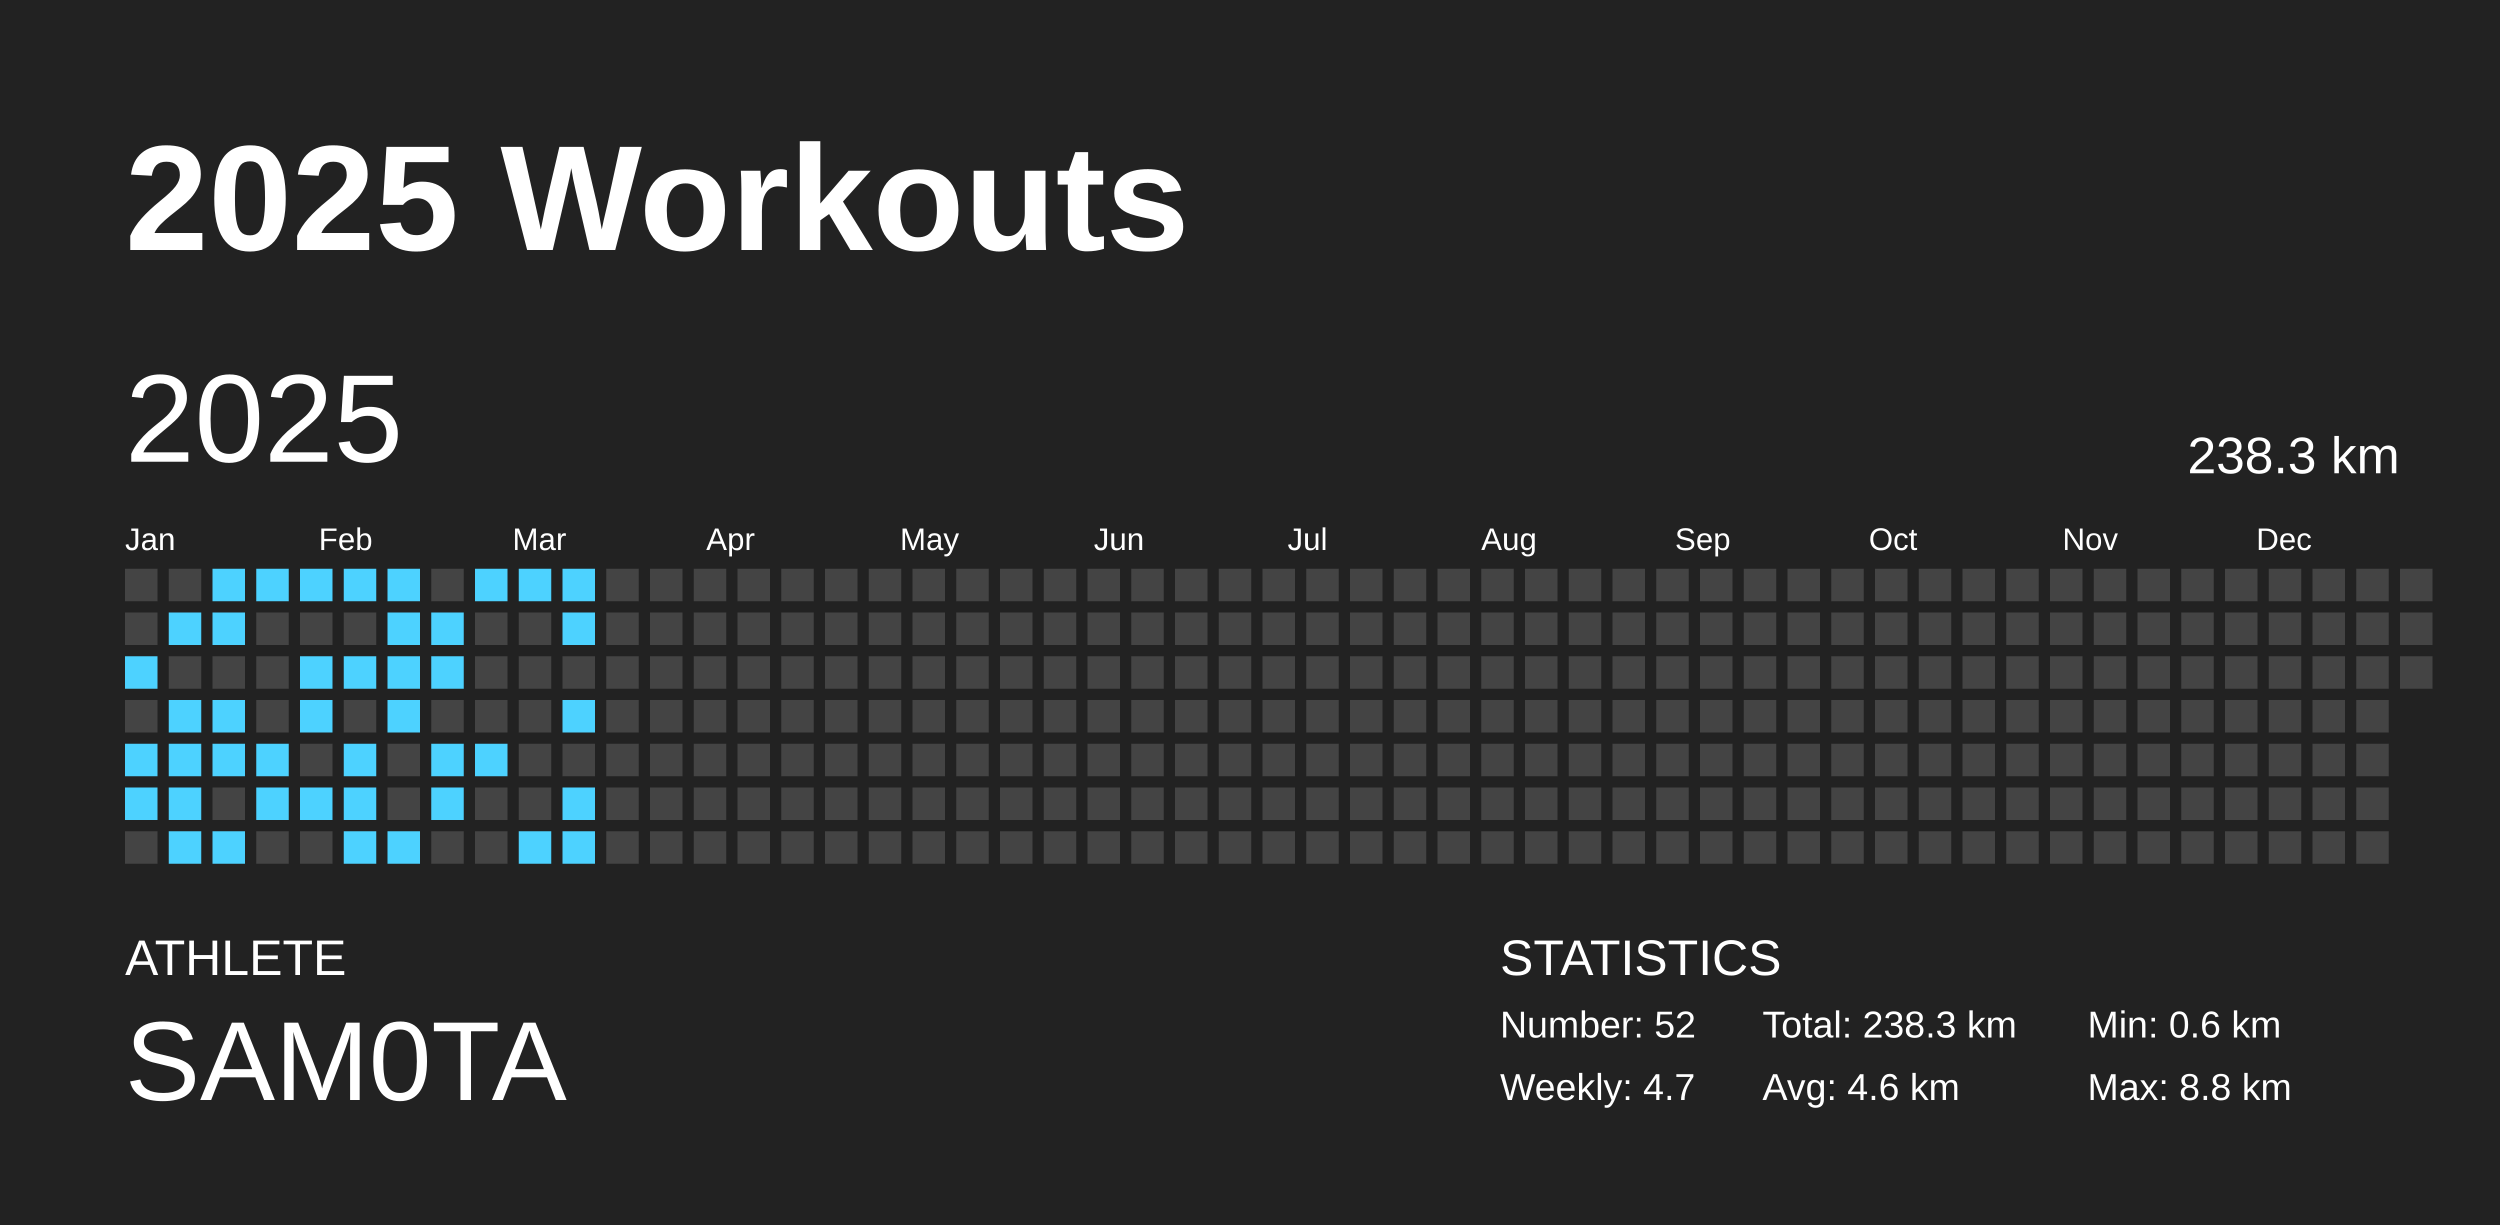
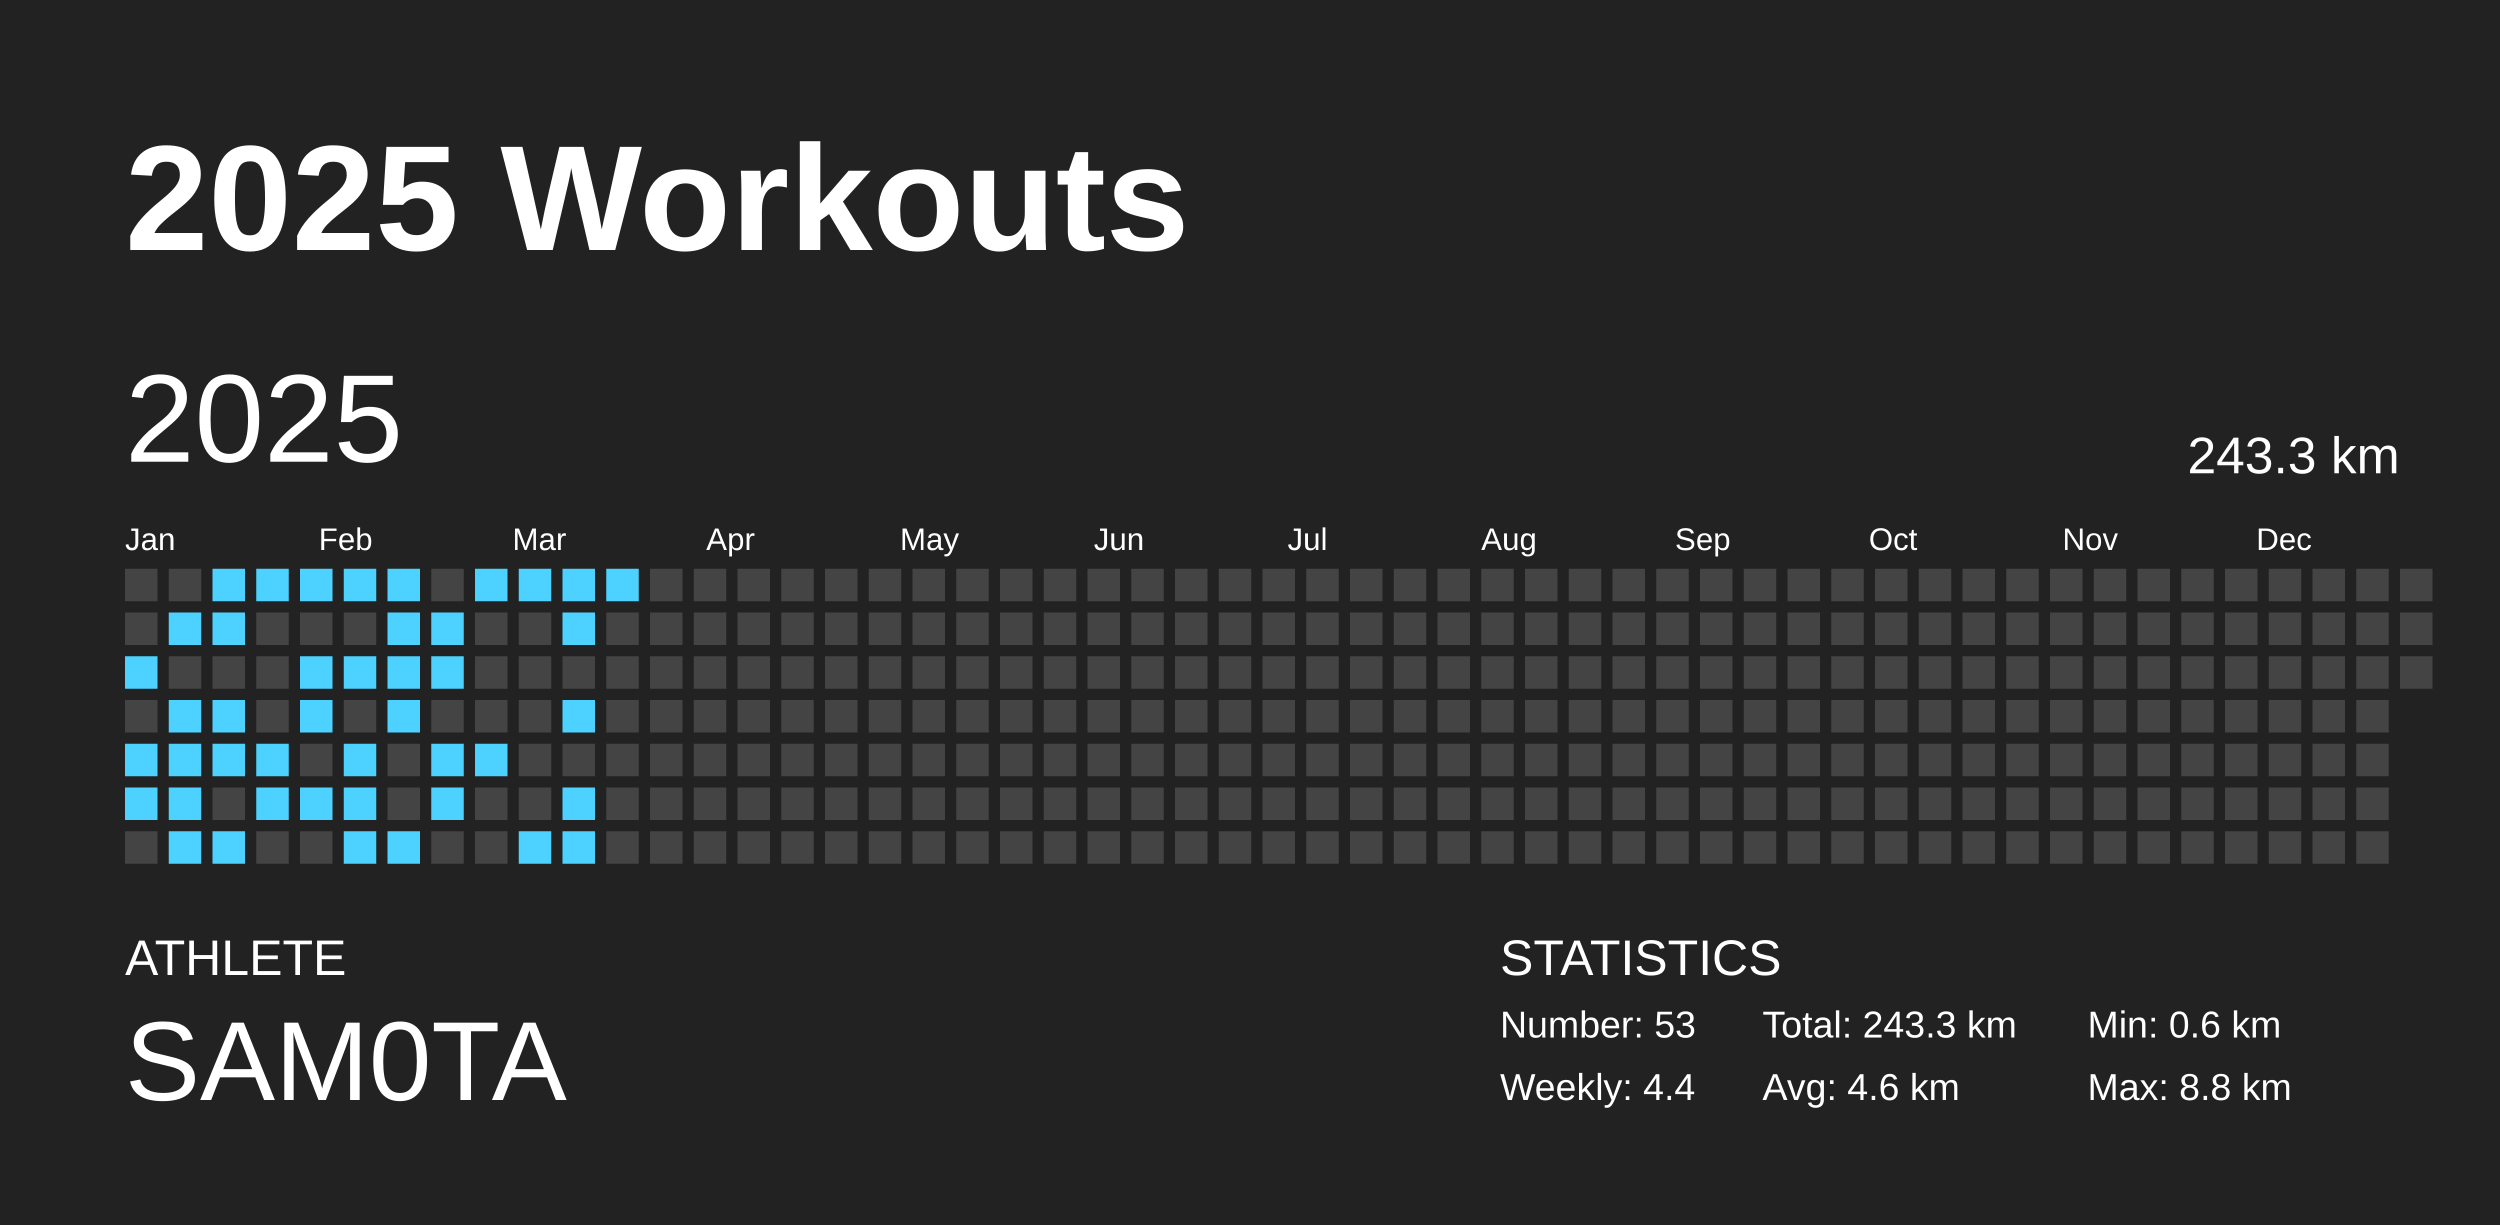
<svg xmlns="http://www.w3.org/2000/svg" baseProfile="full" height="98mm" version="1.1" viewBox="0,0,200,98" width="200mm">
  <defs />
  <rect fill="#222222" height="98" width="200" x="0" y="0" />
  <text fill="#FFFFFF" style="font-size:12px; font-family:Arial; font-weight:bold;" x="10" y="20">2025 Workouts</text>
  <text fill="#FFFFFF" style="font-size:4px; font-family:Arial" x="10" y="78">ATHLETE</text>
  <text fill="#FFFFFF" style="font-size:9px; font-family:Arial" x="10" y="88">SAM0TA</text>
  <text fill="#FFFFFF" style="font-size:4px; font-family:Arial" x="120" y="78">STATISTICS</text>
-   <text fill="#FFFFFF" style="font-size:3px; font-family:Arial" x="120" y="83">Number: 52</text>
-   <text fill="#FFFFFF" style="font-size:3px; font-family:Arial" x="120" y="88">Weekly: 4.7</text>
-   <text fill="#FFFFFF" style="font-size:3px; font-family:Arial" x="141" y="83">Total: 238.3 km</text>
+   <text fill="#FFFFFF" style="font-size:3px; font-family:Arial" x="120" y="83">Number: 53</text>
+   <text fill="#FFFFFF" style="font-size:3px; font-family:Arial" x="120" y="88">Weekly: 4.4</text>
+   <text fill="#FFFFFF" style="font-size:3px; font-family:Arial" x="141" y="83">Total: 243.3 km</text>
  <text fill="#FFFFFF" style="font-size:3px; font-family:Arial" x="141" y="88">Avg: 4.6 km</text>
  <text fill="#FFFFFF" style="font-size:3px; font-family:Arial" x="167" y="83">Min: 0.6 km</text>
  <text fill="#FFFFFF" style="font-size:3px; font-family:Arial" x="167" y="88">Max: 8.8 km</text>
  <text dominant-baseline="hanging" fill="#FFFFFF" style="font-size:10.0px; font-family:Arial;" x="10" y="30">2025</text>
-   <text dominant-baseline="hanging" fill="#FFFFFF" style="font-size:4.125px; font-family:Arial;" x="175" y="35">238.3 km</text>
+   <text dominant-baseline="hanging" fill="#FFFFFF" style="font-size:4.125px; font-family:Arial;" x="175" y="35">243.3 km</text>
  <text fill="#FFFFFF" style="font-size:2.5px; font-family:Arial" x="10.0" y="44">Jan</text>
  <text fill="#FFFFFF" style="font-size:2.5px; font-family:Arial" x="25.5" y="44">Feb</text>
  <text fill="#FFFFFF" style="font-size:2.5px; font-family:Arial" x="41.0" y="44">Mar</text>
  <text fill="#FFFFFF" style="font-size:2.5px; font-family:Arial" x="56.5" y="44">Apr</text>
  <text fill="#FFFFFF" style="font-size:2.5px; font-family:Arial" x="72.0" y="44">May</text>
  <text fill="#FFFFFF" style="font-size:2.5px; font-family:Arial" x="87.5" y="44">Jun</text>
  <text fill="#FFFFFF" style="font-size:2.5px; font-family:Arial" x="103.0" y="44">Jul</text>
  <text fill="#FFFFFF" style="font-size:2.5px; font-family:Arial" x="118.5" y="44">Aug</text>
  <text fill="#FFFFFF" style="font-size:2.5px; font-family:Arial" x="134.0" y="44">Sep</text>
  <text fill="#FFFFFF" style="font-size:2.5px; font-family:Arial" x="149.5" y="44">Oct</text>
  <text fill="#FFFFFF" style="font-size:2.5px; font-family:Arial" x="165.0" y="44">Nov</text>
  <text fill="#FFFFFF" style="font-size:2.5px; font-family:Arial" x="180.5" y="44">Dec</text>
  <rect fill="#444444" height="2.6" width="2.6" x="10.0" y="45.5" />
  <rect fill="#444444" height="2.6" width="2.6" x="10.0" y="49.0" />
  <rect fill="#4dd2ff" height="2.6" width="2.6" x="10.0" y="52.5" />
  <rect fill="#444444" height="2.6" width="2.6" x="10.0" y="56.0" />
  <rect fill="#4dd2ff" height="2.6" width="2.6" x="10.0" y="59.5" />
  <rect fill="#4dd2ff" height="2.6" width="2.6" x="10.0" y="63.0" />
  <rect fill="#444444" height="2.6" width="2.6" x="10.0" y="66.5" />
  <rect fill="#444444" height="2.6" width="2.6" x="13.5" y="45.5" />
  <rect fill="#4dd2ff" height="2.6" width="2.6" x="13.5" y="49.0" />
  <rect fill="#444444" height="2.6" width="2.6" x="13.5" y="52.5" />
  <rect fill="#4dd2ff" height="2.6" width="2.6" x="13.5" y="56.0" />
  <rect fill="#4dd2ff" height="2.6" width="2.6" x="13.5" y="59.5" />
  <rect fill="#4dd2ff" height="2.6" width="2.6" x="13.5" y="63.0" />
  <rect fill="#4dd2ff" height="2.6" width="2.6" x="13.5" y="66.5" />
  <rect fill="#4dd2ff" height="2.6" width="2.6" x="17.0" y="45.5" />
  <rect fill="#4dd2ff" height="2.6" width="2.6" x="17.0" y="49.0" />
  <rect fill="#444444" height="2.6" width="2.6" x="17.0" y="52.5" />
  <rect fill="#4dd2ff" height="2.6" width="2.6" x="17.0" y="56.0" />
  <rect fill="#4dd2ff" height="2.6" width="2.6" x="17.0" y="59.5" />
  <rect fill="#444444" height="2.6" width="2.6" x="17.0" y="63.0" />
  <rect fill="#4dd2ff" height="2.6" width="2.6" x="17.0" y="66.5" />
  <rect fill="#4dd2ff" height="2.6" width="2.6" x="20.5" y="45.5" />
  <rect fill="#444444" height="2.6" width="2.6" x="20.5" y="49.0" />
  <rect fill="#444444" height="2.6" width="2.6" x="20.5" y="52.5" />
  <rect fill="#444444" height="2.6" width="2.6" x="20.5" y="56.0" />
  <rect fill="#4dd2ff" height="2.6" width="2.6" x="20.5" y="59.5" />
  <rect fill="#4dd2ff" height="2.6" width="2.6" x="20.5" y="63.0" />
  <rect fill="#444444" height="2.6" width="2.6" x="20.5" y="66.5" />
  <rect fill="#4dd2ff" height="2.6" width="2.6" x="24.0" y="45.5" />
  <rect fill="#444444" height="2.6" width="2.6" x="24.0" y="49.0" />
  <rect fill="#4dd2ff" height="2.6" width="2.6" x="24.0" y="52.5" />
  <rect fill="#4dd2ff" height="2.6" width="2.6" x="24.0" y="56.0" />
  <rect fill="#444444" height="2.6" width="2.6" x="24.0" y="59.5" />
  <rect fill="#4dd2ff" height="2.6" width="2.6" x="24.0" y="63.0" />
  <rect fill="#444444" height="2.6" width="2.6" x="24.0" y="66.5" />
  <rect fill="#4dd2ff" height="2.6" width="2.6" x="27.5" y="45.5" />
  <rect fill="#444444" height="2.6" width="2.6" x="27.5" y="49.0" />
  <rect fill="#4dd2ff" height="2.6" width="2.6" x="27.5" y="52.5" />
  <rect fill="#444444" height="2.6" width="2.6" x="27.5" y="56.0" />
  <rect fill="#4dd2ff" height="2.6" width="2.6" x="27.5" y="59.5" />
  <rect fill="#4dd2ff" height="2.6" width="2.6" x="27.5" y="63.0" />
  <rect fill="#4dd2ff" height="2.6" width="2.6" x="27.5" y="66.5" />
  <rect fill="#4dd2ff" height="2.6" width="2.6" x="31.0" y="45.5" />
  <rect fill="#4dd2ff" height="2.6" width="2.6" x="31.0" y="49.0" />
  <rect fill="#4dd2ff" height="2.6" width="2.6" x="31.0" y="52.5" />
  <rect fill="#4dd2ff" height="2.6" width="2.6" x="31.0" y="56.0" />
  <rect fill="#444444" height="2.6" width="2.6" x="31.0" y="59.5" />
  <rect fill="#444444" height="2.6" width="2.6" x="31.0" y="63.0" />
  <rect fill="#4dd2ff" height="2.6" width="2.6" x="31.0" y="66.5" />
  <rect fill="#444444" height="2.6" width="2.6" x="34.5" y="45.5" />
  <rect fill="#4dd2ff" height="2.6" width="2.6" x="34.5" y="49.0" />
  <rect fill="#4dd2ff" height="2.6" width="2.6" x="34.5" y="52.5" />
  <rect fill="#444444" height="2.6" width="2.6" x="34.5" y="56.0" />
  <rect fill="#4dd2ff" height="2.6" width="2.6" x="34.5" y="59.5" />
  <rect fill="#4dd2ff" height="2.6" width="2.6" x="34.5" y="63.0" />
  <rect fill="#444444" height="2.6" width="2.6" x="34.5" y="66.5" />
  <rect fill="#4dd2ff" height="2.6" width="2.6" x="38.0" y="45.5" />
  <rect fill="#444444" height="2.6" width="2.6" x="38.0" y="49.0" />
  <rect fill="#444444" height="2.6" width="2.6" x="38.0" y="52.5" />
  <rect fill="#444444" height="2.6" width="2.6" x="38.0" y="56.0" />
  <rect fill="#4dd2ff" height="2.6" width="2.6" x="38.0" y="59.5" />
  <rect fill="#444444" height="2.6" width="2.6" x="38.0" y="63.0" />
  <rect fill="#444444" height="2.6" width="2.6" x="38.0" y="66.5" />
  <rect fill="#4dd2ff" height="2.6" width="2.6" x="41.5" y="45.5" />
  <rect fill="#444444" height="2.6" width="2.6" x="41.5" y="49.0" />
  <rect fill="#444444" height="2.6" width="2.6" x="41.5" y="52.5" />
  <rect fill="#444444" height="2.6" width="2.6" x="41.5" y="56.0" />
  <rect fill="#444444" height="2.6" width="2.6" x="41.5" y="59.5" />
  <rect fill="#444444" height="2.6" width="2.6" x="41.5" y="63.0" />
  <rect fill="#4dd2ff" height="2.6" width="2.6" x="41.5" y="66.5" />
  <rect fill="#4dd2ff" height="2.6" width="2.6" x="45.0" y="45.5" />
  <rect fill="#4dd2ff" height="2.6" width="2.6" x="45.0" y="49.0" />
  <rect fill="#444444" height="2.6" width="2.6" x="45.0" y="52.5" />
  <rect fill="#4dd2ff" height="2.6" width="2.6" x="45.0" y="56.0" />
  <rect fill="#444444" height="2.6" width="2.6" x="45.0" y="59.5" />
  <rect fill="#4dd2ff" height="2.6" width="2.6" x="45.0" y="63.0" />
  <rect fill="#4dd2ff" height="2.6" width="2.6" x="45.0" y="66.5" />
-   <rect fill="#444444" height="2.6" width="2.6" x="48.5" y="45.5" />
+   <rect fill="#4dd2ff" height="2.6" width="2.6" x="48.5" y="45.5" />
  <rect fill="#444444" height="2.6" width="2.6" x="48.5" y="49.0" />
  <rect fill="#444444" height="2.6" width="2.6" x="48.5" y="52.5" />
  <rect fill="#444444" height="2.6" width="2.6" x="48.5" y="56.0" />
  <rect fill="#444444" height="2.6" width="2.6" x="48.5" y="59.5" />
  <rect fill="#444444" height="2.6" width="2.6" x="48.5" y="63.0" />
  <rect fill="#444444" height="2.6" width="2.6" x="48.5" y="66.5" />
  <rect fill="#444444" height="2.6" width="2.6" x="52.0" y="45.5" />
  <rect fill="#444444" height="2.6" width="2.6" x="52.0" y="49.0" />
  <rect fill="#444444" height="2.6" width="2.6" x="52.0" y="52.5" />
  <rect fill="#444444" height="2.6" width="2.6" x="52.0" y="56.0" />
  <rect fill="#444444" height="2.6" width="2.6" x="52.0" y="59.5" />
  <rect fill="#444444" height="2.6" width="2.6" x="52.0" y="63.0" />
  <rect fill="#444444" height="2.6" width="2.6" x="52.0" y="66.5" />
  <rect fill="#444444" height="2.6" width="2.6" x="55.5" y="45.5" />
  <rect fill="#444444" height="2.6" width="2.6" x="55.5" y="49.0" />
  <rect fill="#444444" height="2.6" width="2.6" x="55.5" y="52.5" />
  <rect fill="#444444" height="2.6" width="2.6" x="55.5" y="56.0" />
  <rect fill="#444444" height="2.6" width="2.6" x="55.5" y="59.5" />
  <rect fill="#444444" height="2.6" width="2.6" x="55.5" y="63.0" />
  <rect fill="#444444" height="2.6" width="2.6" x="55.5" y="66.5" />
  <rect fill="#444444" height="2.6" width="2.6" x="59.0" y="45.5" />
  <rect fill="#444444" height="2.6" width="2.6" x="59.0" y="49.0" />
  <rect fill="#444444" height="2.6" width="2.6" x="59.0" y="52.5" />
  <rect fill="#444444" height="2.6" width="2.6" x="59.0" y="56.0" />
  <rect fill="#444444" height="2.6" width="2.6" x="59.0" y="59.5" />
  <rect fill="#444444" height="2.6" width="2.6" x="59.0" y="63.0" />
  <rect fill="#444444" height="2.6" width="2.6" x="59.0" y="66.5" />
  <rect fill="#444444" height="2.6" width="2.6" x="62.5" y="45.5" />
  <rect fill="#444444" height="2.6" width="2.6" x="62.5" y="49.0" />
  <rect fill="#444444" height="2.6" width="2.6" x="62.5" y="52.5" />
  <rect fill="#444444" height="2.6" width="2.6" x="62.5" y="56.0" />
  <rect fill="#444444" height="2.6" width="2.6" x="62.5" y="59.5" />
  <rect fill="#444444" height="2.6" width="2.6" x="62.5" y="63.0" />
  <rect fill="#444444" height="2.6" width="2.6" x="62.5" y="66.5" />
  <rect fill="#444444" height="2.6" width="2.6" x="66.0" y="45.5" />
  <rect fill="#444444" height="2.6" width="2.6" x="66.0" y="49.0" />
  <rect fill="#444444" height="2.6" width="2.6" x="66.0" y="52.5" />
  <rect fill="#444444" height="2.6" width="2.6" x="66.0" y="56.0" />
  <rect fill="#444444" height="2.6" width="2.6" x="66.0" y="59.5" />
  <rect fill="#444444" height="2.6" width="2.6" x="66.0" y="63.0" />
  <rect fill="#444444" height="2.6" width="2.6" x="66.0" y="66.5" />
  <rect fill="#444444" height="2.6" width="2.6" x="69.5" y="45.5" />
  <rect fill="#444444" height="2.6" width="2.6" x="69.5" y="49.0" />
  <rect fill="#444444" height="2.6" width="2.6" x="69.5" y="52.5" />
  <rect fill="#444444" height="2.6" width="2.6" x="69.5" y="56.0" />
  <rect fill="#444444" height="2.6" width="2.6" x="69.5" y="59.5" />
  <rect fill="#444444" height="2.6" width="2.6" x="69.5" y="63.0" />
  <rect fill="#444444" height="2.6" width="2.6" x="69.5" y="66.5" />
  <rect fill="#444444" height="2.6" width="2.6" x="73.0" y="45.5" />
  <rect fill="#444444" height="2.6" width="2.6" x="73.0" y="49.0" />
  <rect fill="#444444" height="2.6" width="2.6" x="73.0" y="52.5" />
  <rect fill="#444444" height="2.6" width="2.6" x="73.0" y="56.0" />
  <rect fill="#444444" height="2.6" width="2.6" x="73.0" y="59.5" />
  <rect fill="#444444" height="2.6" width="2.6" x="73.0" y="63.0" />
  <rect fill="#444444" height="2.6" width="2.6" x="73.0" y="66.5" />
  <rect fill="#444444" height="2.6" width="2.6" x="76.5" y="45.5" />
  <rect fill="#444444" height="2.6" width="2.6" x="76.5" y="49.0" />
  <rect fill="#444444" height="2.6" width="2.6" x="76.5" y="52.5" />
  <rect fill="#444444" height="2.6" width="2.6" x="76.5" y="56.0" />
  <rect fill="#444444" height="2.6" width="2.6" x="76.5" y="59.5" />
  <rect fill="#444444" height="2.6" width="2.6" x="76.5" y="63.0" />
  <rect fill="#444444" height="2.6" width="2.6" x="76.5" y="66.5" />
  <rect fill="#444444" height="2.6" width="2.6" x="80.0" y="45.5" />
  <rect fill="#444444" height="2.6" width="2.6" x="80.0" y="49.0" />
  <rect fill="#444444" height="2.6" width="2.6" x="80.0" y="52.5" />
  <rect fill="#444444" height="2.6" width="2.6" x="80.0" y="56.0" />
  <rect fill="#444444" height="2.6" width="2.6" x="80.0" y="59.5" />
  <rect fill="#444444" height="2.6" width="2.6" x="80.0" y="63.0" />
  <rect fill="#444444" height="2.6" width="2.6" x="80.0" y="66.5" />
  <rect fill="#444444" height="2.6" width="2.6" x="83.5" y="45.5" />
  <rect fill="#444444" height="2.6" width="2.6" x="83.5" y="49.0" />
  <rect fill="#444444" height="2.6" width="2.6" x="83.5" y="52.5" />
  <rect fill="#444444" height="2.6" width="2.6" x="83.5" y="56.0" />
  <rect fill="#444444" height="2.6" width="2.6" x="83.5" y="59.5" />
  <rect fill="#444444" height="2.6" width="2.6" x="83.5" y="63.0" />
  <rect fill="#444444" height="2.6" width="2.6" x="83.5" y="66.5" />
  <rect fill="#444444" height="2.6" width="2.6" x="87.0" y="45.5" />
  <rect fill="#444444" height="2.6" width="2.6" x="87.0" y="49.0" />
  <rect fill="#444444" height="2.6" width="2.6" x="87.0" y="52.5" />
  <rect fill="#444444" height="2.6" width="2.6" x="87.0" y="56.0" />
  <rect fill="#444444" height="2.6" width="2.6" x="87.0" y="59.5" />
  <rect fill="#444444" height="2.6" width="2.6" x="87.0" y="63.0" />
  <rect fill="#444444" height="2.6" width="2.6" x="87.0" y="66.5" />
  <rect fill="#444444" height="2.6" width="2.6" x="90.5" y="45.5" />
  <rect fill="#444444" height="2.6" width="2.6" x="90.5" y="49.0" />
  <rect fill="#444444" height="2.6" width="2.6" x="90.5" y="52.5" />
  <rect fill="#444444" height="2.6" width="2.6" x="90.5" y="56.0" />
  <rect fill="#444444" height="2.6" width="2.6" x="90.5" y="59.5" />
  <rect fill="#444444" height="2.6" width="2.6" x="90.5" y="63.0" />
  <rect fill="#444444" height="2.6" width="2.6" x="90.5" y="66.5" />
  <rect fill="#444444" height="2.6" width="2.6" x="94.0" y="45.5" />
  <rect fill="#444444" height="2.6" width="2.6" x="94.0" y="49.0" />
  <rect fill="#444444" height="2.6" width="2.6" x="94.0" y="52.5" />
  <rect fill="#444444" height="2.6" width="2.6" x="94.0" y="56.0" />
  <rect fill="#444444" height="2.6" width="2.6" x="94.0" y="59.5" />
  <rect fill="#444444" height="2.6" width="2.6" x="94.0" y="63.0" />
  <rect fill="#444444" height="2.6" width="2.6" x="94.0" y="66.5" />
  <rect fill="#444444" height="2.6" width="2.6" x="97.5" y="45.5" />
  <rect fill="#444444" height="2.6" width="2.6" x="97.5" y="49.0" />
  <rect fill="#444444" height="2.6" width="2.6" x="97.5" y="52.5" />
  <rect fill="#444444" height="2.6" width="2.6" x="97.5" y="56.0" />
  <rect fill="#444444" height="2.6" width="2.6" x="97.5" y="59.5" />
  <rect fill="#444444" height="2.6" width="2.6" x="97.5" y="63.0" />
  <rect fill="#444444" height="2.6" width="2.6" x="97.5" y="66.5" />
  <rect fill="#444444" height="2.6" width="2.6" x="101.0" y="45.5" />
  <rect fill="#444444" height="2.6" width="2.6" x="101.0" y="49.0" />
  <rect fill="#444444" height="2.6" width="2.6" x="101.0" y="52.5" />
  <rect fill="#444444" height="2.6" width="2.6" x="101.0" y="56.0" />
  <rect fill="#444444" height="2.6" width="2.6" x="101.0" y="59.5" />
  <rect fill="#444444" height="2.6" width="2.6" x="101.0" y="63.0" />
  <rect fill="#444444" height="2.6" width="2.6" x="101.0" y="66.5" />
  <rect fill="#444444" height="2.6" width="2.6" x="104.5" y="45.5" />
  <rect fill="#444444" height="2.6" width="2.6" x="104.5" y="49.0" />
  <rect fill="#444444" height="2.6" width="2.6" x="104.5" y="52.5" />
  <rect fill="#444444" height="2.6" width="2.6" x="104.5" y="56.0" />
  <rect fill="#444444" height="2.6" width="2.6" x="104.5" y="59.5" />
  <rect fill="#444444" height="2.6" width="2.6" x="104.5" y="63.0" />
  <rect fill="#444444" height="2.6" width="2.6" x="104.5" y="66.5" />
  <rect fill="#444444" height="2.6" width="2.6" x="108.0" y="45.5" />
  <rect fill="#444444" height="2.6" width="2.6" x="108.0" y="49.0" />
  <rect fill="#444444" height="2.6" width="2.6" x="108.0" y="52.5" />
  <rect fill="#444444" height="2.6" width="2.6" x="108.0" y="56.0" />
  <rect fill="#444444" height="2.6" width="2.6" x="108.0" y="59.5" />
  <rect fill="#444444" height="2.6" width="2.6" x="108.0" y="63.0" />
  <rect fill="#444444" height="2.6" width="2.6" x="108.0" y="66.5" />
  <rect fill="#444444" height="2.6" width="2.6" x="111.5" y="45.5" />
  <rect fill="#444444" height="2.6" width="2.6" x="111.5" y="49.0" />
  <rect fill="#444444" height="2.6" width="2.6" x="111.5" y="52.5" />
  <rect fill="#444444" height="2.6" width="2.6" x="111.5" y="56.0" />
  <rect fill="#444444" height="2.6" width="2.6" x="111.5" y="59.5" />
  <rect fill="#444444" height="2.6" width="2.6" x="111.5" y="63.0" />
  <rect fill="#444444" height="2.6" width="2.6" x="111.5" y="66.5" />
  <rect fill="#444444" height="2.6" width="2.6" x="115.0" y="45.5" />
  <rect fill="#444444" height="2.6" width="2.6" x="115.0" y="49.0" />
  <rect fill="#444444" height="2.6" width="2.6" x="115.0" y="52.5" />
  <rect fill="#444444" height="2.6" width="2.6" x="115.0" y="56.0" />
  <rect fill="#444444" height="2.6" width="2.6" x="115.0" y="59.5" />
  <rect fill="#444444" height="2.6" width="2.6" x="115.0" y="63.0" />
  <rect fill="#444444" height="2.6" width="2.6" x="115.0" y="66.5" />
  <rect fill="#444444" height="2.6" width="2.6" x="118.5" y="45.5" />
  <rect fill="#444444" height="2.6" width="2.6" x="118.5" y="49.0" />
  <rect fill="#444444" height="2.6" width="2.6" x="118.5" y="52.5" />
  <rect fill="#444444" height="2.6" width="2.6" x="118.5" y="56.0" />
  <rect fill="#444444" height="2.6" width="2.6" x="118.5" y="59.5" />
  <rect fill="#444444" height="2.6" width="2.6" x="118.5" y="63.0" />
  <rect fill="#444444" height="2.6" width="2.6" x="118.5" y="66.5" />
  <rect fill="#444444" height="2.6" width="2.6" x="122.0" y="45.5" />
  <rect fill="#444444" height="2.6" width="2.6" x="122.0" y="49.0" />
  <rect fill="#444444" height="2.6" width="2.6" x="122.0" y="52.5" />
  <rect fill="#444444" height="2.6" width="2.6" x="122.0" y="56.0" />
  <rect fill="#444444" height="2.6" width="2.6" x="122.0" y="59.5" />
  <rect fill="#444444" height="2.6" width="2.6" x="122.0" y="63.0" />
  <rect fill="#444444" height="2.6" width="2.6" x="122.0" y="66.5" />
  <rect fill="#444444" height="2.6" width="2.6" x="125.5" y="45.5" />
  <rect fill="#444444" height="2.6" width="2.6" x="125.5" y="49.0" />
  <rect fill="#444444" height="2.6" width="2.6" x="125.5" y="52.5" />
  <rect fill="#444444" height="2.6" width="2.6" x="125.5" y="56.0" />
  <rect fill="#444444" height="2.6" width="2.6" x="125.5" y="59.5" />
  <rect fill="#444444" height="2.6" width="2.6" x="125.5" y="63.0" />
  <rect fill="#444444" height="2.6" width="2.6" x="125.5" y="66.5" />
  <rect fill="#444444" height="2.6" width="2.6" x="129.0" y="45.5" />
  <rect fill="#444444" height="2.6" width="2.6" x="129.0" y="49.0" />
  <rect fill="#444444" height="2.6" width="2.6" x="129.0" y="52.5" />
  <rect fill="#444444" height="2.6" width="2.6" x="129.0" y="56.0" />
  <rect fill="#444444" height="2.6" width="2.6" x="129.0" y="59.5" />
  <rect fill="#444444" height="2.6" width="2.6" x="129.0" y="63.0" />
  <rect fill="#444444" height="2.6" width="2.6" x="129.0" y="66.5" />
  <rect fill="#444444" height="2.6" width="2.6" x="132.5" y="45.5" />
  <rect fill="#444444" height="2.6" width="2.6" x="132.5" y="49.0" />
  <rect fill="#444444" height="2.6" width="2.6" x="132.5" y="52.5" />
  <rect fill="#444444" height="2.6" width="2.6" x="132.5" y="56.0" />
  <rect fill="#444444" height="2.6" width="2.6" x="132.5" y="59.5" />
  <rect fill="#444444" height="2.6" width="2.6" x="132.5" y="63.0" />
  <rect fill="#444444" height="2.6" width="2.6" x="132.5" y="66.5" />
  <rect fill="#444444" height="2.6" width="2.6" x="136.0" y="45.5" />
  <rect fill="#444444" height="2.6" width="2.6" x="136.0" y="49.0" />
  <rect fill="#444444" height="2.6" width="2.6" x="136.0" y="52.5" />
  <rect fill="#444444" height="2.6" width="2.6" x="136.0" y="56.0" />
  <rect fill="#444444" height="2.6" width="2.6" x="136.0" y="59.5" />
  <rect fill="#444444" height="2.6" width="2.6" x="136.0" y="63.0" />
  <rect fill="#444444" height="2.6" width="2.6" x="136.0" y="66.5" />
  <rect fill="#444444" height="2.6" width="2.6" x="139.5" y="45.5" />
  <rect fill="#444444" height="2.6" width="2.6" x="139.5" y="49.0" />
  <rect fill="#444444" height="2.6" width="2.6" x="139.5" y="52.5" />
  <rect fill="#444444" height="2.6" width="2.6" x="139.5" y="56.0" />
  <rect fill="#444444" height="2.6" width="2.6" x="139.5" y="59.5" />
  <rect fill="#444444" height="2.6" width="2.6" x="139.5" y="63.0" />
  <rect fill="#444444" height="2.6" width="2.6" x="139.5" y="66.5" />
  <rect fill="#444444" height="2.6" width="2.6" x="143.0" y="45.5" />
  <rect fill="#444444" height="2.6" width="2.6" x="143.0" y="49.0" />
  <rect fill="#444444" height="2.6" width="2.6" x="143.0" y="52.5" />
  <rect fill="#444444" height="2.6" width="2.6" x="143.0" y="56.0" />
  <rect fill="#444444" height="2.6" width="2.6" x="143.0" y="59.5" />
  <rect fill="#444444" height="2.6" width="2.6" x="143.0" y="63.0" />
  <rect fill="#444444" height="2.6" width="2.6" x="143.0" y="66.5" />
  <rect fill="#444444" height="2.6" width="2.6" x="146.5" y="45.5" />
  <rect fill="#444444" height="2.6" width="2.6" x="146.5" y="49.0" />
  <rect fill="#444444" height="2.6" width="2.6" x="146.5" y="52.5" />
  <rect fill="#444444" height="2.6" width="2.6" x="146.5" y="56.0" />
  <rect fill="#444444" height="2.6" width="2.6" x="146.5" y="59.5" />
  <rect fill="#444444" height="2.6" width="2.6" x="146.5" y="63.0" />
  <rect fill="#444444" height="2.6" width="2.6" x="146.5" y="66.5" />
  <rect fill="#444444" height="2.6" width="2.6" x="150.0" y="45.5" />
  <rect fill="#444444" height="2.6" width="2.6" x="150.0" y="49.0" />
  <rect fill="#444444" height="2.6" width="2.6" x="150.0" y="52.5" />
  <rect fill="#444444" height="2.6" width="2.6" x="150.0" y="56.0" />
  <rect fill="#444444" height="2.6" width="2.6" x="150.0" y="59.5" />
  <rect fill="#444444" height="2.6" width="2.6" x="150.0" y="63.0" />
  <rect fill="#444444" height="2.6" width="2.6" x="150.0" y="66.5" />
  <rect fill="#444444" height="2.6" width="2.6" x="153.5" y="45.5" />
  <rect fill="#444444" height="2.6" width="2.6" x="153.5" y="49.0" />
  <rect fill="#444444" height="2.6" width="2.6" x="153.5" y="52.5" />
  <rect fill="#444444" height="2.6" width="2.6" x="153.5" y="56.0" />
  <rect fill="#444444" height="2.6" width="2.6" x="153.5" y="59.5" />
  <rect fill="#444444" height="2.6" width="2.6" x="153.5" y="63.0" />
  <rect fill="#444444" height="2.6" width="2.6" x="153.5" y="66.5" />
  <rect fill="#444444" height="2.6" width="2.6" x="157.0" y="45.5" />
  <rect fill="#444444" height="2.6" width="2.6" x="157.0" y="49.0" />
  <rect fill="#444444" height="2.6" width="2.6" x="157.0" y="52.5" />
  <rect fill="#444444" height="2.6" width="2.6" x="157.0" y="56.0" />
  <rect fill="#444444" height="2.6" width="2.6" x="157.0" y="59.5" />
  <rect fill="#444444" height="2.6" width="2.6" x="157.0" y="63.0" />
  <rect fill="#444444" height="2.6" width="2.6" x="157.0" y="66.5" />
  <rect fill="#444444" height="2.6" width="2.6" x="160.5" y="45.5" />
  <rect fill="#444444" height="2.6" width="2.6" x="160.5" y="49.0" />
  <rect fill="#444444" height="2.6" width="2.6" x="160.5" y="52.5" />
  <rect fill="#444444" height="2.6" width="2.6" x="160.5" y="56.0" />
  <rect fill="#444444" height="2.6" width="2.6" x="160.5" y="59.5" />
  <rect fill="#444444" height="2.6" width="2.6" x="160.5" y="63.0" />
  <rect fill="#444444" height="2.6" width="2.6" x="160.5" y="66.5" />
  <rect fill="#444444" height="2.6" width="2.6" x="164.0" y="45.5" />
  <rect fill="#444444" height="2.6" width="2.6" x="164.0" y="49.0" />
  <rect fill="#444444" height="2.6" width="2.6" x="164.0" y="52.5" />
  <rect fill="#444444" height="2.6" width="2.6" x="164.0" y="56.0" />
  <rect fill="#444444" height="2.6" width="2.6" x="164.0" y="59.5" />
  <rect fill="#444444" height="2.6" width="2.6" x="164.0" y="63.0" />
  <rect fill="#444444" height="2.6" width="2.6" x="164.0" y="66.5" />
  <rect fill="#444444" height="2.6" width="2.6" x="167.5" y="45.5" />
  <rect fill="#444444" height="2.6" width="2.6" x="167.5" y="49.0" />
  <rect fill="#444444" height="2.6" width="2.6" x="167.5" y="52.5" />
  <rect fill="#444444" height="2.6" width="2.6" x="167.5" y="56.0" />
  <rect fill="#444444" height="2.6" width="2.6" x="167.5" y="59.5" />
  <rect fill="#444444" height="2.6" width="2.6" x="167.5" y="63.0" />
  <rect fill="#444444" height="2.6" width="2.6" x="167.5" y="66.5" />
  <rect fill="#444444" height="2.6" width="2.6" x="171.0" y="45.5" />
  <rect fill="#444444" height="2.6" width="2.6" x="171.0" y="49.0" />
  <rect fill="#444444" height="2.6" width="2.6" x="171.0" y="52.5" />
  <rect fill="#444444" height="2.6" width="2.6" x="171.0" y="56.0" />
  <rect fill="#444444" height="2.6" width="2.6" x="171.0" y="59.5" />
  <rect fill="#444444" height="2.6" width="2.6" x="171.0" y="63.0" />
  <rect fill="#444444" height="2.6" width="2.6" x="171.0" y="66.5" />
  <rect fill="#444444" height="2.6" width="2.6" x="174.5" y="45.5" />
  <rect fill="#444444" height="2.6" width="2.6" x="174.5" y="49.0" />
  <rect fill="#444444" height="2.6" width="2.6" x="174.5" y="52.5" />
  <rect fill="#444444" height="2.6" width="2.6" x="174.5" y="56.0" />
  <rect fill="#444444" height="2.6" width="2.6" x="174.5" y="59.5" />
  <rect fill="#444444" height="2.6" width="2.6" x="174.5" y="63.0" />
  <rect fill="#444444" height="2.6" width="2.6" x="174.5" y="66.5" />
  <rect fill="#444444" height="2.6" width="2.6" x="178.0" y="45.5" />
  <rect fill="#444444" height="2.6" width="2.6" x="178.0" y="49.0" />
  <rect fill="#444444" height="2.6" width="2.6" x="178.0" y="52.5" />
  <rect fill="#444444" height="2.6" width="2.6" x="178.0" y="56.0" />
  <rect fill="#444444" height="2.6" width="2.6" x="178.0" y="59.5" />
  <rect fill="#444444" height="2.6" width="2.6" x="178.0" y="63.0" />
  <rect fill="#444444" height="2.6" width="2.6" x="178.0" y="66.5" />
  <rect fill="#444444" height="2.6" width="2.6" x="181.5" y="45.5" />
  <rect fill="#444444" height="2.6" width="2.6" x="181.5" y="49.0" />
  <rect fill="#444444" height="2.6" width="2.6" x="181.5" y="52.5" />
  <rect fill="#444444" height="2.6" width="2.6" x="181.5" y="56.0" />
  <rect fill="#444444" height="2.6" width="2.6" x="181.5" y="59.5" />
  <rect fill="#444444" height="2.6" width="2.6" x="181.5" y="63.0" />
  <rect fill="#444444" height="2.6" width="2.6" x="181.5" y="66.5" />
  <rect fill="#444444" height="2.6" width="2.6" x="185.0" y="45.5" />
  <rect fill="#444444" height="2.6" width="2.6" x="185.0" y="49.0" />
  <rect fill="#444444" height="2.6" width="2.6" x="185.0" y="52.5" />
  <rect fill="#444444" height="2.6" width="2.6" x="185.0" y="56.0" />
  <rect fill="#444444" height="2.6" width="2.6" x="185.0" y="59.5" />
  <rect fill="#444444" height="2.6" width="2.6" x="185.0" y="63.0" />
  <rect fill="#444444" height="2.6" width="2.6" x="185.0" y="66.5" />
  <rect fill="#444444" height="2.6" width="2.6" x="188.5" y="45.5" />
  <rect fill="#444444" height="2.6" width="2.6" x="188.5" y="49.0" />
  <rect fill="#444444" height="2.6" width="2.6" x="188.5" y="52.5" />
  <rect fill="#444444" height="2.6" width="2.6" x="188.5" y="56.0" />
  <rect fill="#444444" height="2.6" width="2.6" x="188.5" y="59.5" />
  <rect fill="#444444" height="2.6" width="2.6" x="188.5" y="63.0" />
  <rect fill="#444444" height="2.6" width="2.6" x="188.5" y="66.5" />
  <rect fill="#444444" height="2.6" width="2.6" x="192.0" y="45.5" />
  <rect fill="#444444" height="2.6" width="2.6" x="192.0" y="49.0" />
  <rect fill="#444444" height="2.6" width="2.6" x="192.0" y="52.5" />
</svg>
